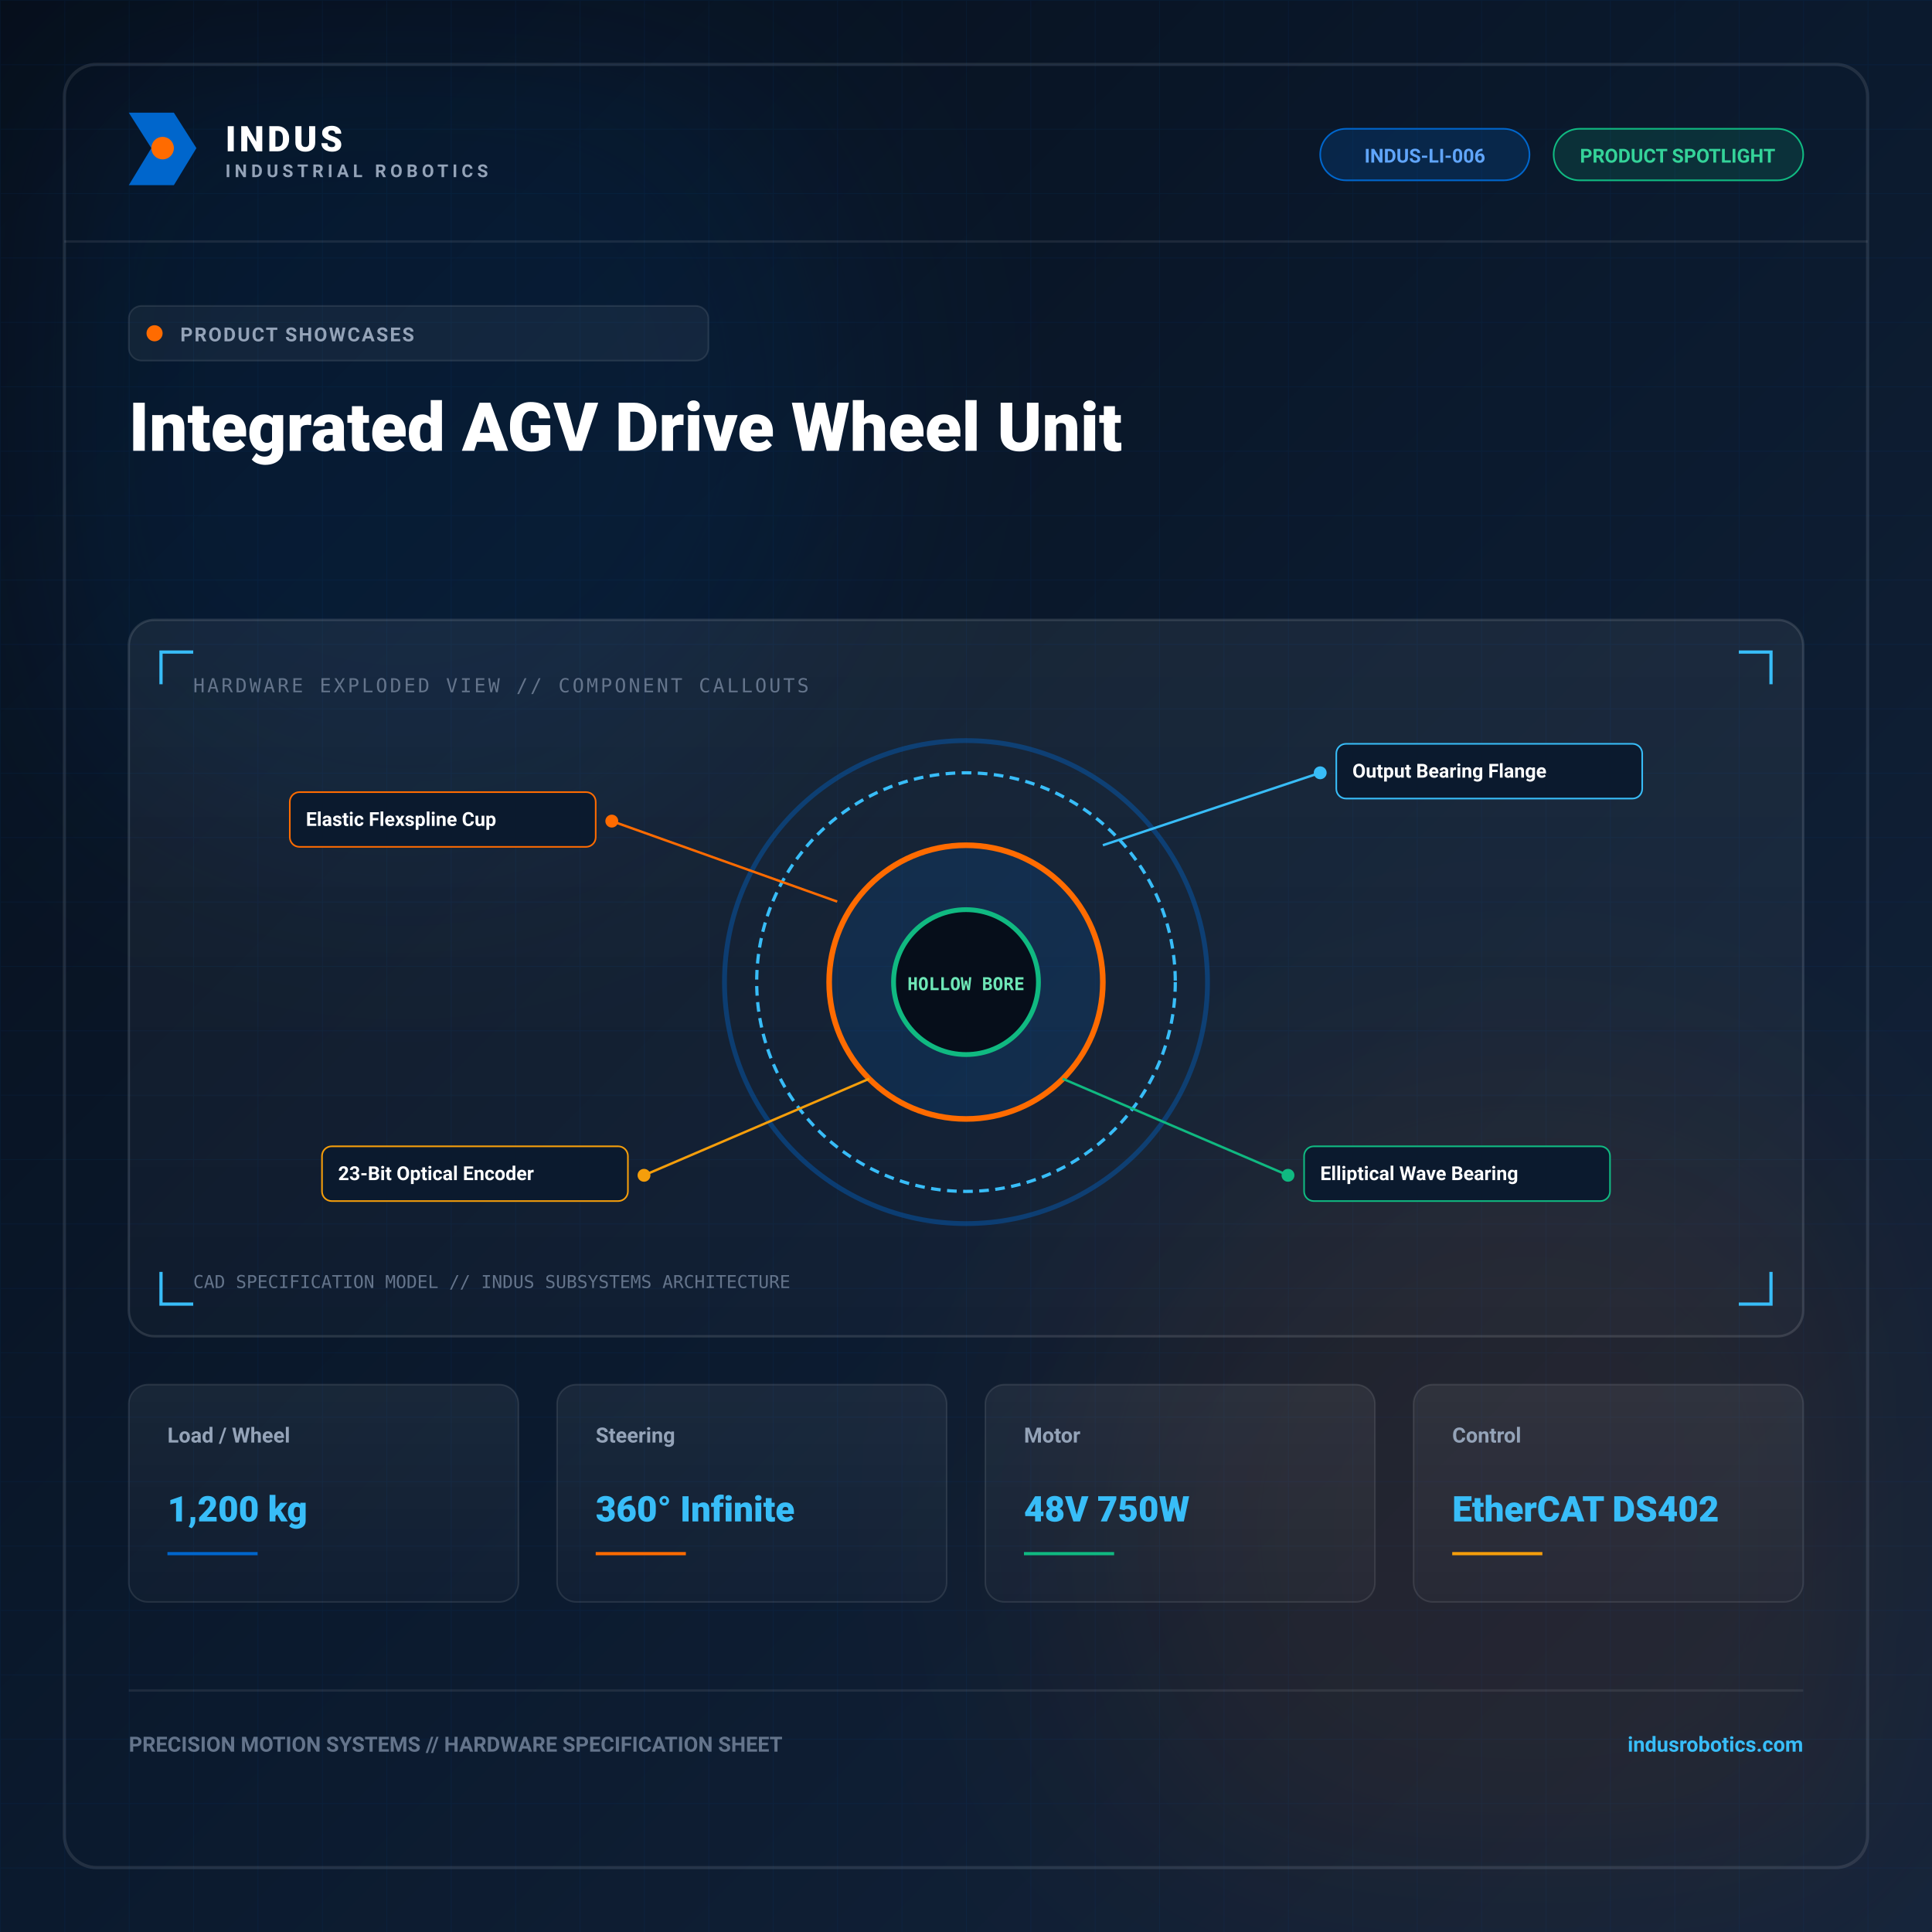
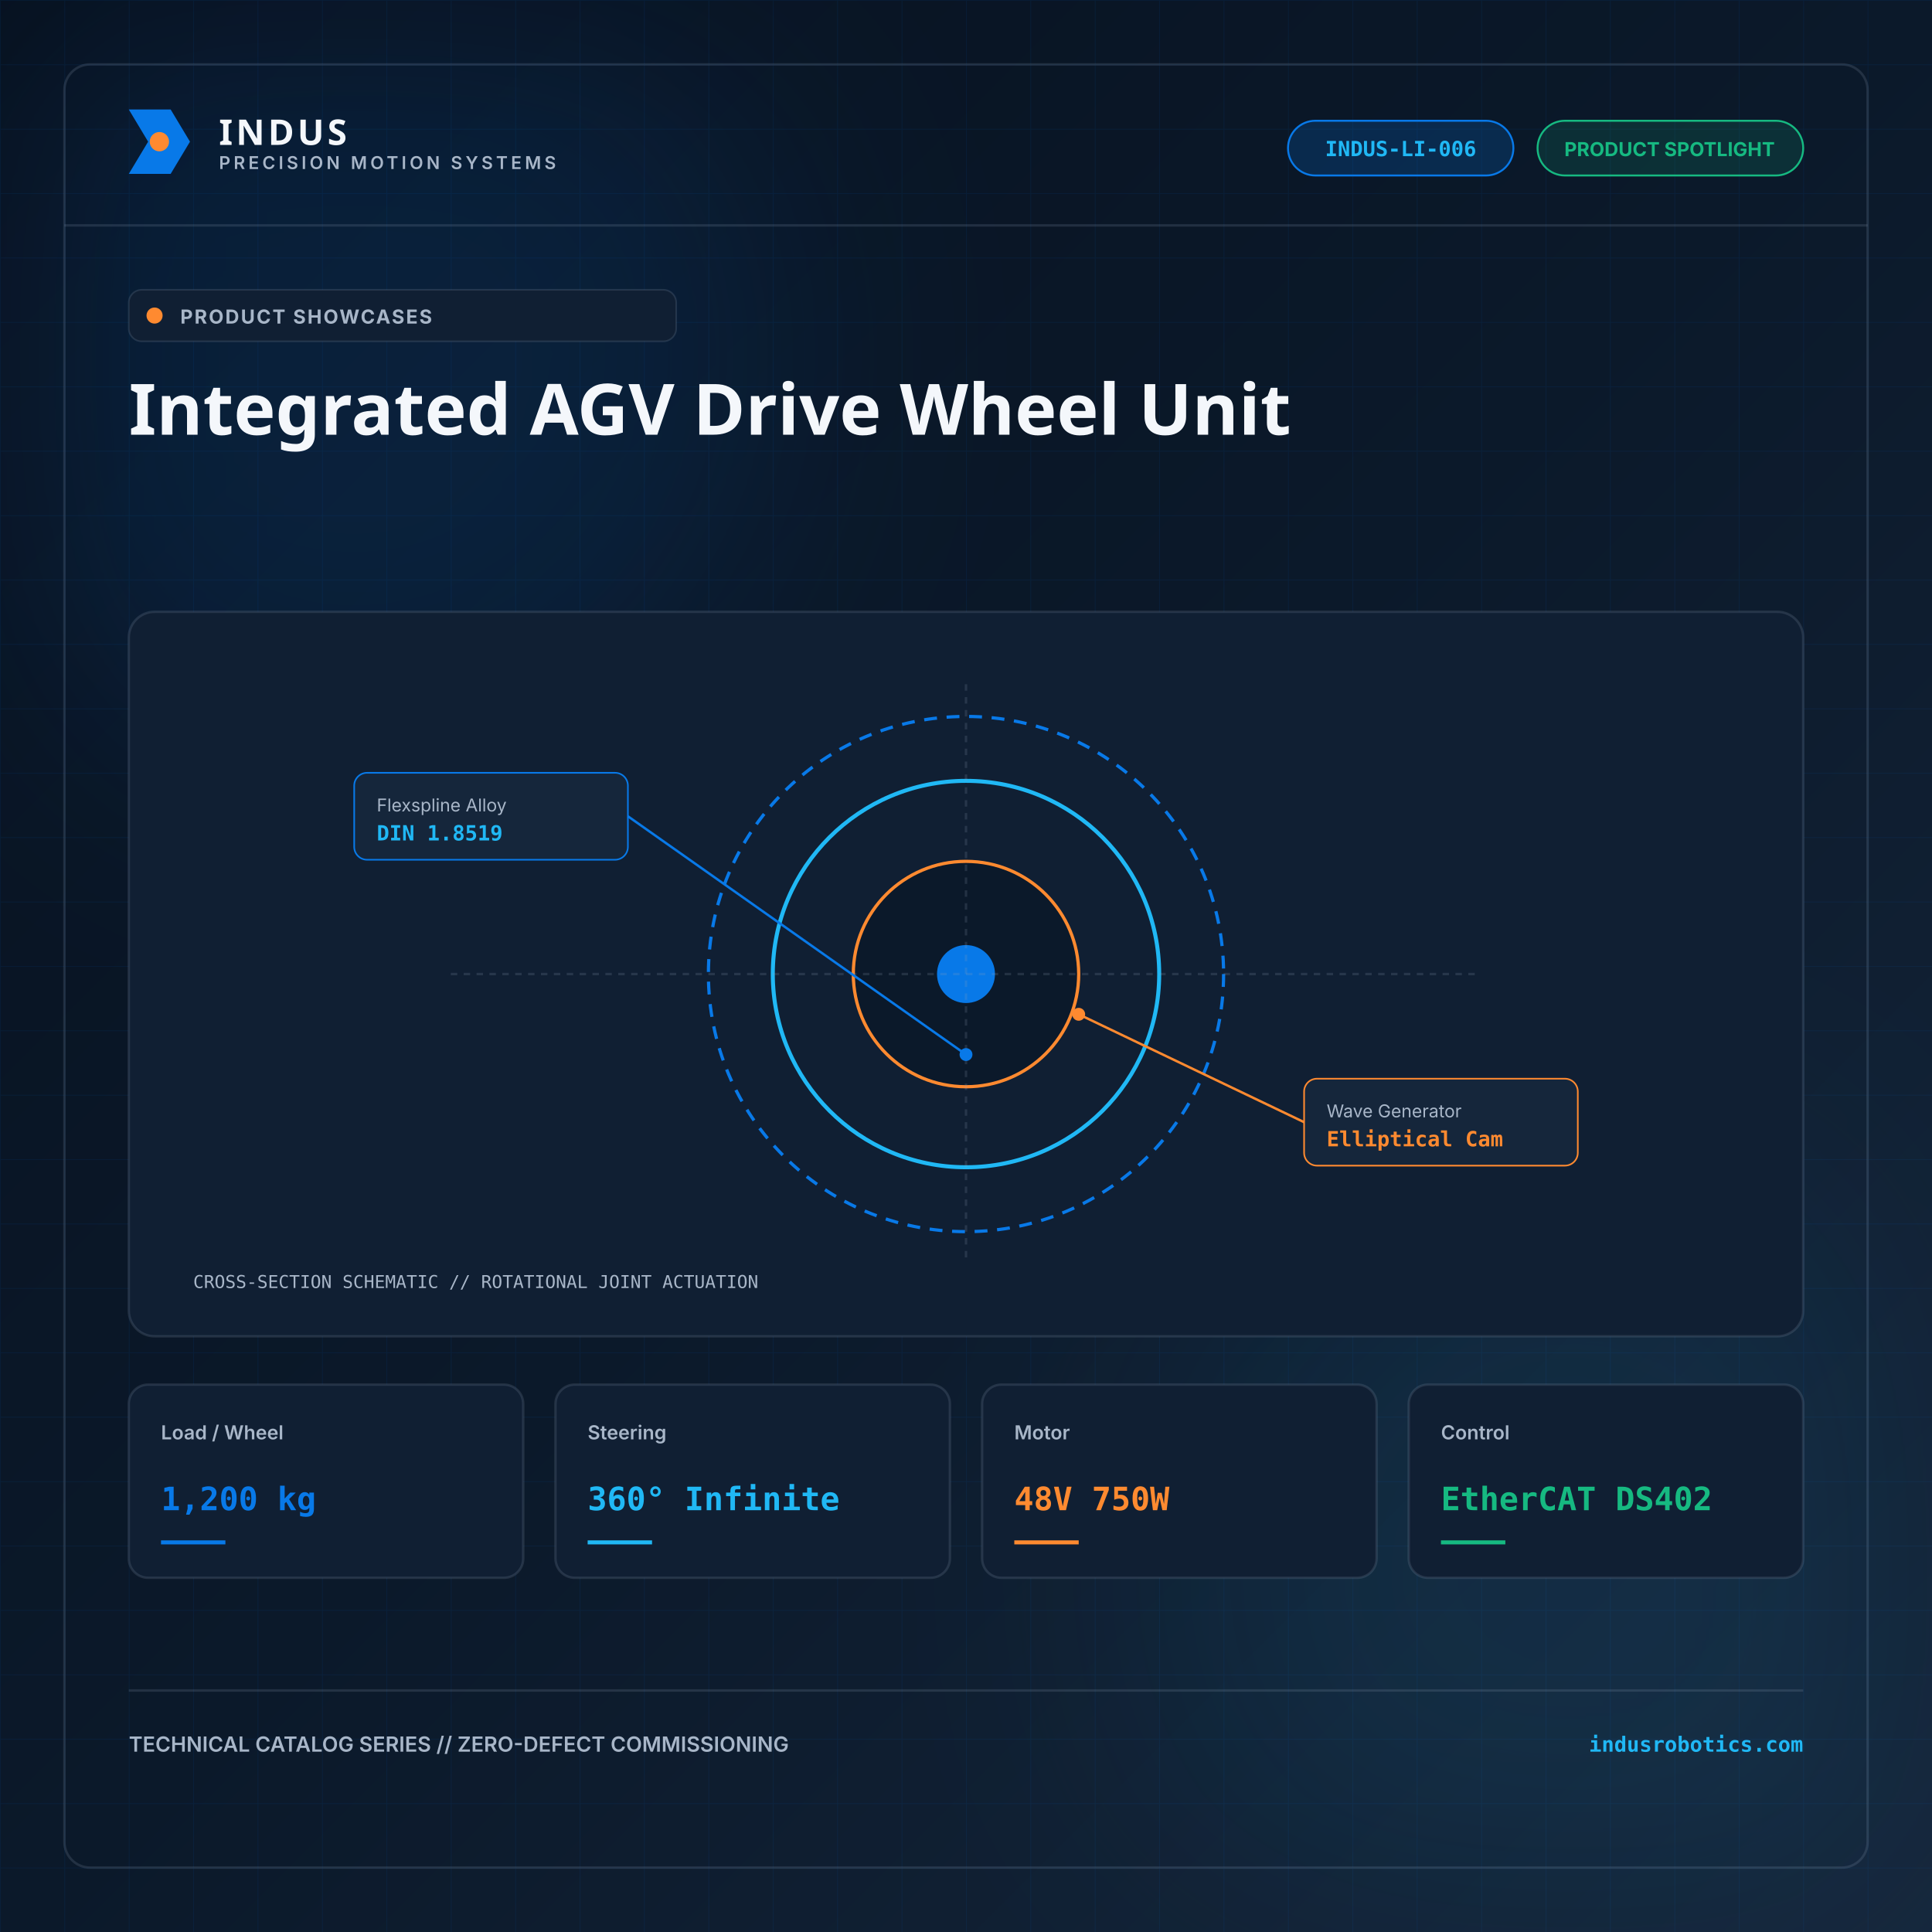
<svg xmlns="http://www.w3.org/2000/svg" viewBox="0 0 1200 1200" width="1200" height="1200">
  <defs>
-     <linearGradient id="bgGrad" x1="0%" y1="0%" x2="100%" y2="100%">
-       <stop offset="0%" stop-color="#060E1A" />
-       <stop offset="50%" stop-color="#0B1A2E" />
-       <stop offset="100%" stop-color="#14243B" />
-     </linearGradient>
-     <linearGradient id="cardGrad" x1="0%" y1="0%" x2="0%" y2="100%">
-       <stop offset="0%" stop-color="rgba(255,255,255,0.06)" />
-       <stop offset="100%" stop-color="rgba(255,255,255,0.02)" />
+     <linearGradient id="bgGradA" x1="0%" y1="0%" x2="100%" y2="100%">
+       <stop offset="0%" stop-color="#07111F" />
+       <stop offset="50%" stop-color="#0B192A" />
+       <stop offset="100%" stop-color="#15263B" />
    </linearGradient>
    <pattern id="grid" width="40" height="40" patternUnits="userSpaceOnUse">
-       <path d="M 40 0 L 0 0 0 40" fill="none" stroke="rgba(0,102,204,0.07)" stroke-width="1" />
+       <path d="M 40 0 L 0 0 0 40" fill="none" stroke="rgba(8, 121, 232, 0.08)" stroke-width="1" />
    </pattern>
  </defs>
-   <rect width="1200" height="1200" fill="url(#bgGrad)" />
+   <rect width="1200" height="1200" fill="url(#bgGradA)" />
  <rect width="1200" height="1200" fill="url(#grid)" />
-   <circle cx="250" cy="250" r="280" fill="#0066CC" opacity="0.1" filter="blur(70px)" />
-   <circle cx="950" cy="950" r="280" fill="#FF6B00" opacity="0.08" filter="blur(80px)" />
-   <rect x="40" y="40" width="1120" height="1120" rx="20" fill="none" stroke="rgba(255,255,255,0.1)" stroke-width="2" />
-   <line x1="40" y1="150" x2="1160" y2="150" stroke="rgba(255,255,255,0.08)" stroke-width="1.5" />
-   <g transform="translate(80, 70)">
-     <polygon points="0,0 28,0 42,22 28,45 0,45 14,22" fill="#0066CC" />
-     <circle cx="21" cy="22" r="7" fill="#FF6B00" />
-     <text x="60" y="24" font-family="-apple-system, BlinkMacSystemFont, 'Segoe UI', Roboto, sans-serif" font-weight="900" font-size="22" fill="#FFFFFF" letter-spacing="2">INDUS</text>
-     <text x="60" y="40" font-family="-apple-system, BlinkMacSystemFont, 'Segoe UI', Roboto, sans-serif" font-weight="600" font-size="11" fill="#94A3B8" letter-spacing="2.5">INDUSTRIAL ROBOTICS</text>
+   <circle cx="220" cy="220" r="260" fill="#0879E8" opacity="0.12" filter="blur(80px)" />
+   <circle cx="980" cy="980" r="260" fill="#20B8F5" opacity="0.08" filter="blur(90px)" />
+   <rect x="40" y="40" width="1120" height="1120" rx="16" fill="none" stroke="rgba(148, 163, 184, 0.18)" stroke-width="1.5" />
+   <line x1="40" y1="140" x2="1160" y2="140" stroke="rgba(148, 163, 184, 0.18)" stroke-width="1.5" />
+   <g transform="translate(80, 68)">
+     <polygon points="0,0 26,0 38,20 26,40 0,40 12,20" fill="#0879E8" />
+     <circle cx="19" cy="20" r="6" fill="#FF8A30" />
+     <text x="56" y="22" font-family="'Manrope', sans-serif" font-weight="900" font-size="22" fill="#F4F7FB" letter-spacing="2">INDUS</text>
+     <text x="56" y="37" font-family="'Inter', sans-serif" font-weight="600" font-size="11" fill="#A8B6C8" letter-spacing="2">PRECISION MOTION SYSTEMS</text>
  </g>
-   <g transform="translate(820, 80)">
-     <rect x="0" y="0" width="130" height="32" rx="16" fill="rgba(0,102,204,0.2)" stroke="#0066CC" stroke-width="1" />
-     <text x="65" y="21" font-family="-apple-system, BlinkMacSystemFont, 'Segoe UI', Roboto, sans-serif" font-weight="700" font-size="12" fill="#60A5FA" text-anchor="middle">INDUS-LI-006</text>
-     <rect x="145" y="0" width="155" height="32" rx="16" fill="rgba(16,185,129,0.15)" stroke="#10B981" stroke-width="1" />
-     <text x="222" y="21" font-family="-apple-system, BlinkMacSystemFont, 'Segoe UI', Roboto, sans-serif" font-weight="700" font-size="12" fill="#34D399" text-anchor="middle">PRODUCT SPOTLIGHT</text>
+   <g transform="translate(800, 75)">
+     <rect x="0" y="0" width="140" height="34" rx="17" fill="rgba(8, 121, 232, 0.2)" stroke="#0879E8" stroke-width="1.2" />
+     <text x="70" y="22" font-family="'JetBrains Mono', monospace" font-weight="700" font-size="13" fill="#20B8F5" text-anchor="middle">INDUS-LI-006</text>
+     <rect x="155" y="0" width="165" height="34" rx="17" fill="rgba(22, 185, 129, 0.15)" stroke="#16B981" stroke-width="1.2" />
+     <text x="237" y="22" font-family="'Inter', sans-serif" font-weight="700" font-size="12" fill="#16B981" text-anchor="middle">PRODUCT SPOTLIGHT</text>
  </g>
-   <g transform="translate(80, 190)">
-     <rect x="0" y="0" width="360" height="34" rx="8" fill="rgba(255,255,255,0.05)" stroke="rgba(255,255,255,0.1)" stroke-width="1" />
-     <circle cx="16" cy="17" r="5" fill="#FF6B00" />
-     <text x="32" y="22" font-family="-apple-system, BlinkMacSystemFont, 'Segoe UI', Roboto, sans-serif" font-weight="700" font-size="12" fill="#94A3B8" letter-spacing="1">PRODUCT SHOWCASES</text>
+   <g transform="translate(80, 180)">
+     <rect x="0" y="0" width="340" height="32" rx="8" fill="#101F33" stroke="rgba(148, 163, 184, 0.18)" stroke-width="1" />
+     <circle cx="16" cy="16" r="5" fill="#FF8A30" />
+     <text x="32" y="21" font-family="'Inter', sans-serif" font-weight="700" font-size="12" fill="#A8B6C8" letter-spacing="1">PRODUCT SHOWCASES</text>
  </g>
-   <text x="80" y="280" font-family="-apple-system, BlinkMacSystemFont, 'Segoe UI', Roboto, sans-serif" font-weight="800" font-size="42" fill="#FFFFFF">
+   <text x="80" y="270" font-family="'Manrope', sans-serif" font-weight="900" font-size="44" fill="#F4F7FB">
    <tspan x="80" dy="0">Integrated AGV Drive Wheel Unit</tspan>
-     <tspan x="80" dy="50" fill="#38BDF8" />
+     <tspan x="80" dy="54" fill="#20B8F5" />
  </text>
-   <g transform="translate(80, 385)">
-     <rect width="1040" height="445" rx="16" fill="url(#cardGrad)" stroke="rgba(255,255,255,0.12)" stroke-width="1.5" />
-     <path d="M 20 40 L 20 20 L 40 20" stroke="#38BDF8" stroke-width="2" fill="none" />
-     <path d="M 1020 40 L 1020 20 L 1000 20" stroke="#38BDF8" stroke-width="2" fill="none" />
-     <path d="M 20 405 L 20 425 L 40 425" stroke="#38BDF8" stroke-width="2" fill="none" />
-     <path d="M 1020 405 L 1020 425 L 1000 425" stroke="#38BDF8" stroke-width="2" fill="none" />
-     <text x="40" y="45" font-family="monospace" font-size="12" fill="#64748B" letter-spacing="1.5">HARDWARE EXPLODED VIEW // COMPONENT CALLOUTS</text>
-     <g transform="translate(520, 225)">
-       <circle cx="0" cy="0" r="150" stroke="#0066CC" stroke-width="3" fill="none" opacity="0.4" />
-       <circle cx="0" cy="0" r="130" stroke="#38BDF8" stroke-width="2" stroke-dasharray="6 4" fill="none" />
-       <circle cx="0" cy="0" r="85" stroke="#FF6B00" stroke-width="3.5" fill="rgba(0,102,204,0.15)" />
-       <circle cx="0" cy="0" r="45" stroke="#10B981" stroke-width="3" fill="#060E1A" />
-       <text x="0" y="5" font-family="monospace" font-size="11" fill="#6EE7B7" text-anchor="middle" font-weight="bold">HOLLOW BORE</text>
-       <line x1="85" y1="-85" x2="220" y2="-130" stroke="#38BDF8" stroke-width="1.5" />
-       <circle cx="220" cy="-130" r="4" fill="#38BDF8" />
-       <rect x="230" y="-148" width="190" height="34" rx="6" fill="#0B1A2E" stroke="#38BDF8" stroke-width="1" />
-       <text x="240" y="-127" font-family="-apple-system, BlinkMacSystemFont, 'Segoe UI', Roboto, sans-serif" font-size="12" fill="#FFFFFF" font-weight="bold">Output Bearing Flange</text>
-       <line x1="-80" y1="-50" x2="-220" y2="-100" stroke="#FF6B00" stroke-width="1.5" />
-       <circle cx="-220" cy="-100" r="4" fill="#FF6B00" />
-       <rect x="-420" y="-118" width="190" height="34" rx="6" fill="#0B1A2E" stroke="#FF6B00" stroke-width="1" />
-       <text x="-410" y="-97" font-family="-apple-system, BlinkMacSystemFont, 'Segoe UI', Roboto, sans-serif" font-size="12" fill="#FFFFFF" font-weight="bold">Elastic Flexspline Cup</text>
-       <line x1="60" y1="60" x2="200" y2="120" stroke="#10B981" stroke-width="1.5" />
-       <circle cx="200" cy="120" r="4" fill="#10B981" />
-       <rect x="210" y="102" width="190" height="34" rx="6" fill="#0B1A2E" stroke="#10B981" stroke-width="1" />
-       <text x="220" y="123" font-family="-apple-system, BlinkMacSystemFont, 'Segoe UI', Roboto, sans-serif" font-size="12" fill="#FFFFFF" font-weight="bold">Elliptical Wave Bearing</text>
-       <line x1="-60" y1="60" x2="-200" y2="120" stroke="#F59E0B" stroke-width="1.5" />
-       <circle cx="-200" cy="120" r="4" fill="#F59E0B" />
-       <rect x="-400" y="102" width="190" height="34" rx="6" fill="#0B1A2E" stroke="#F59E0B" stroke-width="1" />
-       <text x="-390" y="123" font-family="-apple-system, BlinkMacSystemFont, 'Segoe UI', Roboto, sans-serif" font-size="12" fill="#FFFFFF" font-weight="bold">23-Bit Optical Encoder</text>
+   <g transform="translate(80, 380)">
+     <rect width="1040" height="450" rx="16" fill="#101F33" stroke="rgba(148, 163, 184, 0.18)" stroke-width="1.5" />
+     <circle cx="520" cy="225" r="160" fill="none" stroke="#0879E8" stroke-width="2" stroke-dasharray="8 6" />
+     <circle cx="520" cy="225" r="120" fill="none" stroke="#20B8F5" stroke-width="2.5" />
+     <circle cx="520" cy="225" r="70" fill="#0B192A" stroke="#FF8A30" stroke-width="2" />
+     <circle cx="520" cy="225" r="18" fill="#0879E8" />
+     <line x1="200" y1="225" x2="840" y2="225" stroke="rgba(148, 163, 184, 0.18)" stroke-width="1.5" stroke-dasharray="4 4" />
+     <line x1="520" y1="45" x2="520" y2="405" stroke="rgba(148, 163, 184, 0.18)" stroke-width="1.5" stroke-dasharray="4 4" />
+     <g transform="translate(140, 100)">
+       <rect width="170" height="54" rx="8" fill="#15263B" stroke="#0879E8" stroke-width="1" />
+       <text x="14" y="24" font-family="'Inter', sans-serif" font-size="11" fill="#A8B6C8">Flexspline Alloy</text>
+       <text x="14" y="42" font-family="'JetBrains Mono', monospace" font-size="13" font-weight="700" fill="#20B8F5">DIN 1.8519</text>
+       <line x1="170" y1="27" x2="380" y2="175" stroke="#0879E8" stroke-width="1.5" />
+       <circle cx="380" cy="175" r="4" fill="#0879E8" />
    </g>
-     <text x="40" y="415" font-family="monospace" font-size="11" fill="#64748B">CAD SPECIFICATION MODEL // INDUS SUBSYSTEMS ARCHITECTURE</text>
+     <g transform="translate(730, 290)">
+       <rect width="170" height="54" rx="8" fill="#15263B" stroke="#FF8A30" stroke-width="1" />
+       <text x="14" y="24" font-family="'Inter', sans-serif" font-size="11" fill="#A8B6C8">Wave Generator</text>
+       <text x="14" y="42" font-family="'JetBrains Mono', monospace" font-size="13" font-weight="700" fill="#FF8A30">Elliptical Cam</text>
+       <line x1="0" y1="27" x2="-140" y2="-40" stroke="#FF8A30" stroke-width="1.5" />
+       <circle cx="-140" cy="-40" r="4" fill="#FF8A30" />
+     </g>
+     <text x="40" y="420" font-family="'JetBrains Mono', monospace" font-size="11" fill="#A8B6C8">CROSS-SECTION SCHEMATIC // ROTATIONAL JOINT ACTUATION</text>
  </g>
  <g transform="translate(80, 860)">
    <g transform="translate(0, 0)">
-       <rect width="242" height="135" rx="12" fill="url(#cardGrad)" stroke="rgba(255,255,255,0.1)" stroke-width="1" />
-       <text x="24" y="36" font-family="-apple-system, BlinkMacSystemFont, 'Segoe UI', Roboto, sans-serif" font-size="13" fill="#94A3B8" font-weight="600">Load / Wheel</text>
-       <text x="24" y="85" font-family="-apple-system, BlinkMacSystemFont, 'Segoe UI', Roboto, sans-serif" font-size="22" fill="#38BDF8" font-weight="800">1,200 kg</text>
-       <line x1="24" y1="105" x2="80" y2="105" stroke="#0066CC" stroke-width="2" />
+       <rect width="245" height="120" rx="12" fill="#101F33" stroke="rgba(148, 163, 184, 0.18)" stroke-width="1.5" />
+       <text x="20" y="34" font-family="'Inter', sans-serif" font-size="12" fill="#A8B6C8" font-weight="600">Load / Wheel</text>
+       <text x="20" y="78" font-family="'JetBrains Mono', monospace" font-size="20" fill="#0879E8" font-weight="700">1,200 kg</text>
+       <line x1="20" y1="98" x2="60" y2="98" stroke="#0879E8" stroke-width="2.5" />
    </g>
-     <g transform="translate(266, 0)">
-       <rect width="242" height="135" rx="12" fill="url(#cardGrad)" stroke="rgba(255,255,255,0.1)" stroke-width="1" />
-       <text x="24" y="36" font-family="-apple-system, BlinkMacSystemFont, 'Segoe UI', Roboto, sans-serif" font-size="13" fill="#94A3B8" font-weight="600">Steering</text>
-       <text x="24" y="85" font-family="-apple-system, BlinkMacSystemFont, 'Segoe UI', Roboto, sans-serif" font-size="22" fill="#38BDF8" font-weight="800">360° Infinite</text>
-       <line x1="24" y1="105" x2="80" y2="105" stroke="#FF6B00" stroke-width="2" />
+     <g transform="translate(265, 0)">
+       <rect width="245" height="120" rx="12" fill="#101F33" stroke="rgba(148, 163, 184, 0.18)" stroke-width="1.5" />
+       <text x="20" y="34" font-family="'Inter', sans-serif" font-size="12" fill="#A8B6C8" font-weight="600">Steering</text>
+       <text x="20" y="78" font-family="'JetBrains Mono', monospace" font-size="20" fill="#20B8F5" font-weight="700">360° Infinite</text>
+       <line x1="20" y1="98" x2="60" y2="98" stroke="#20B8F5" stroke-width="2.5" />
    </g>
-     <g transform="translate(532, 0)">
-       <rect width="242" height="135" rx="12" fill="url(#cardGrad)" stroke="rgba(255,255,255,0.1)" stroke-width="1" />
-       <text x="24" y="36" font-family="-apple-system, BlinkMacSystemFont, 'Segoe UI', Roboto, sans-serif" font-size="13" fill="#94A3B8" font-weight="600">Motor</text>
-       <text x="24" y="85" font-family="-apple-system, BlinkMacSystemFont, 'Segoe UI', Roboto, sans-serif" font-size="22" fill="#38BDF8" font-weight="800">48V 750W</text>
-       <line x1="24" y1="105" x2="80" y2="105" stroke="#10B981" stroke-width="2" />
+     <g transform="translate(530, 0)">
+       <rect width="245" height="120" rx="12" fill="#101F33" stroke="rgba(148, 163, 184, 0.18)" stroke-width="1.5" />
+       <text x="20" y="34" font-family="'Inter', sans-serif" font-size="12" fill="#A8B6C8" font-weight="600">Motor</text>
+       <text x="20" y="78" font-family="'JetBrains Mono', monospace" font-size="20" fill="#FF8A30" font-weight="700">48V 750W</text>
+       <line x1="20" y1="98" x2="60" y2="98" stroke="#FF8A30" stroke-width="2.5" />
    </g>
-     <g transform="translate(798, 0)">
-       <rect width="242" height="135" rx="12" fill="url(#cardGrad)" stroke="rgba(255,255,255,0.1)" stroke-width="1" />
-       <text x="24" y="36" font-family="-apple-system, BlinkMacSystemFont, 'Segoe UI', Roboto, sans-serif" font-size="13" fill="#94A3B8" font-weight="600">Control</text>
-       <text x="24" y="85" font-family="-apple-system, BlinkMacSystemFont, 'Segoe UI', Roboto, sans-serif" font-size="22" fill="#38BDF8" font-weight="800">EtherCAT DS402</text>
-       <line x1="24" y1="105" x2="80" y2="105" stroke="#F59E0B" stroke-width="2" />
+     <g transform="translate(795, 0)">
+       <rect width="245" height="120" rx="12" fill="#101F33" stroke="rgba(148, 163, 184, 0.18)" stroke-width="1.5" />
+       <text x="20" y="34" font-family="'Inter', sans-serif" font-size="12" fill="#A8B6C8" font-weight="600">Control</text>
+       <text x="20" y="78" font-family="'JetBrains Mono', monospace" font-size="20" fill="#16B981" font-weight="700">EtherCAT DS402</text>
+       <line x1="20" y1="98" x2="60" y2="98" stroke="#16B981" stroke-width="2.5" />
    </g>
  </g>
  <g transform="translate(80, 1050)">
-     <line x1="0" y1="0" x2="1040" y2="0" stroke="rgba(255,255,255,0.08)" stroke-width="1.5" />
-     <text x="0" y="38" font-family="-apple-system, BlinkMacSystemFont, 'Segoe UI', Roboto, sans-serif" font-size="13" fill="#64748B" font-weight="600">PRECISION MOTION SYSTEMS // HARDWARE SPECIFICATION SHEET</text>
-     <text x="1040" y="38" font-family="-apple-system, BlinkMacSystemFont, 'Segoe UI', Roboto, sans-serif" font-size="13" fill="#38BDF8" font-weight="700" text-anchor="end">indusrobotics.com</text>
+     <line x1="0" y1="0" x2="1040" y2="0" stroke="rgba(148, 163, 184, 0.18)" stroke-width="1.5" />
+     <text x="0" y="38" font-family="'Inter', sans-serif" font-size="13" fill="#A8B6C8" font-weight="600">TECHNICAL CATALOG SERIES // ZERO-DEFECT COMMISSIONING</text>
+     <text x="1040" y="38" font-family="'JetBrains Mono', monospace" font-size="13" fill="#20B8F5" font-weight="700" text-anchor="end">indusrobotics.com</text>
  </g>
</svg>
